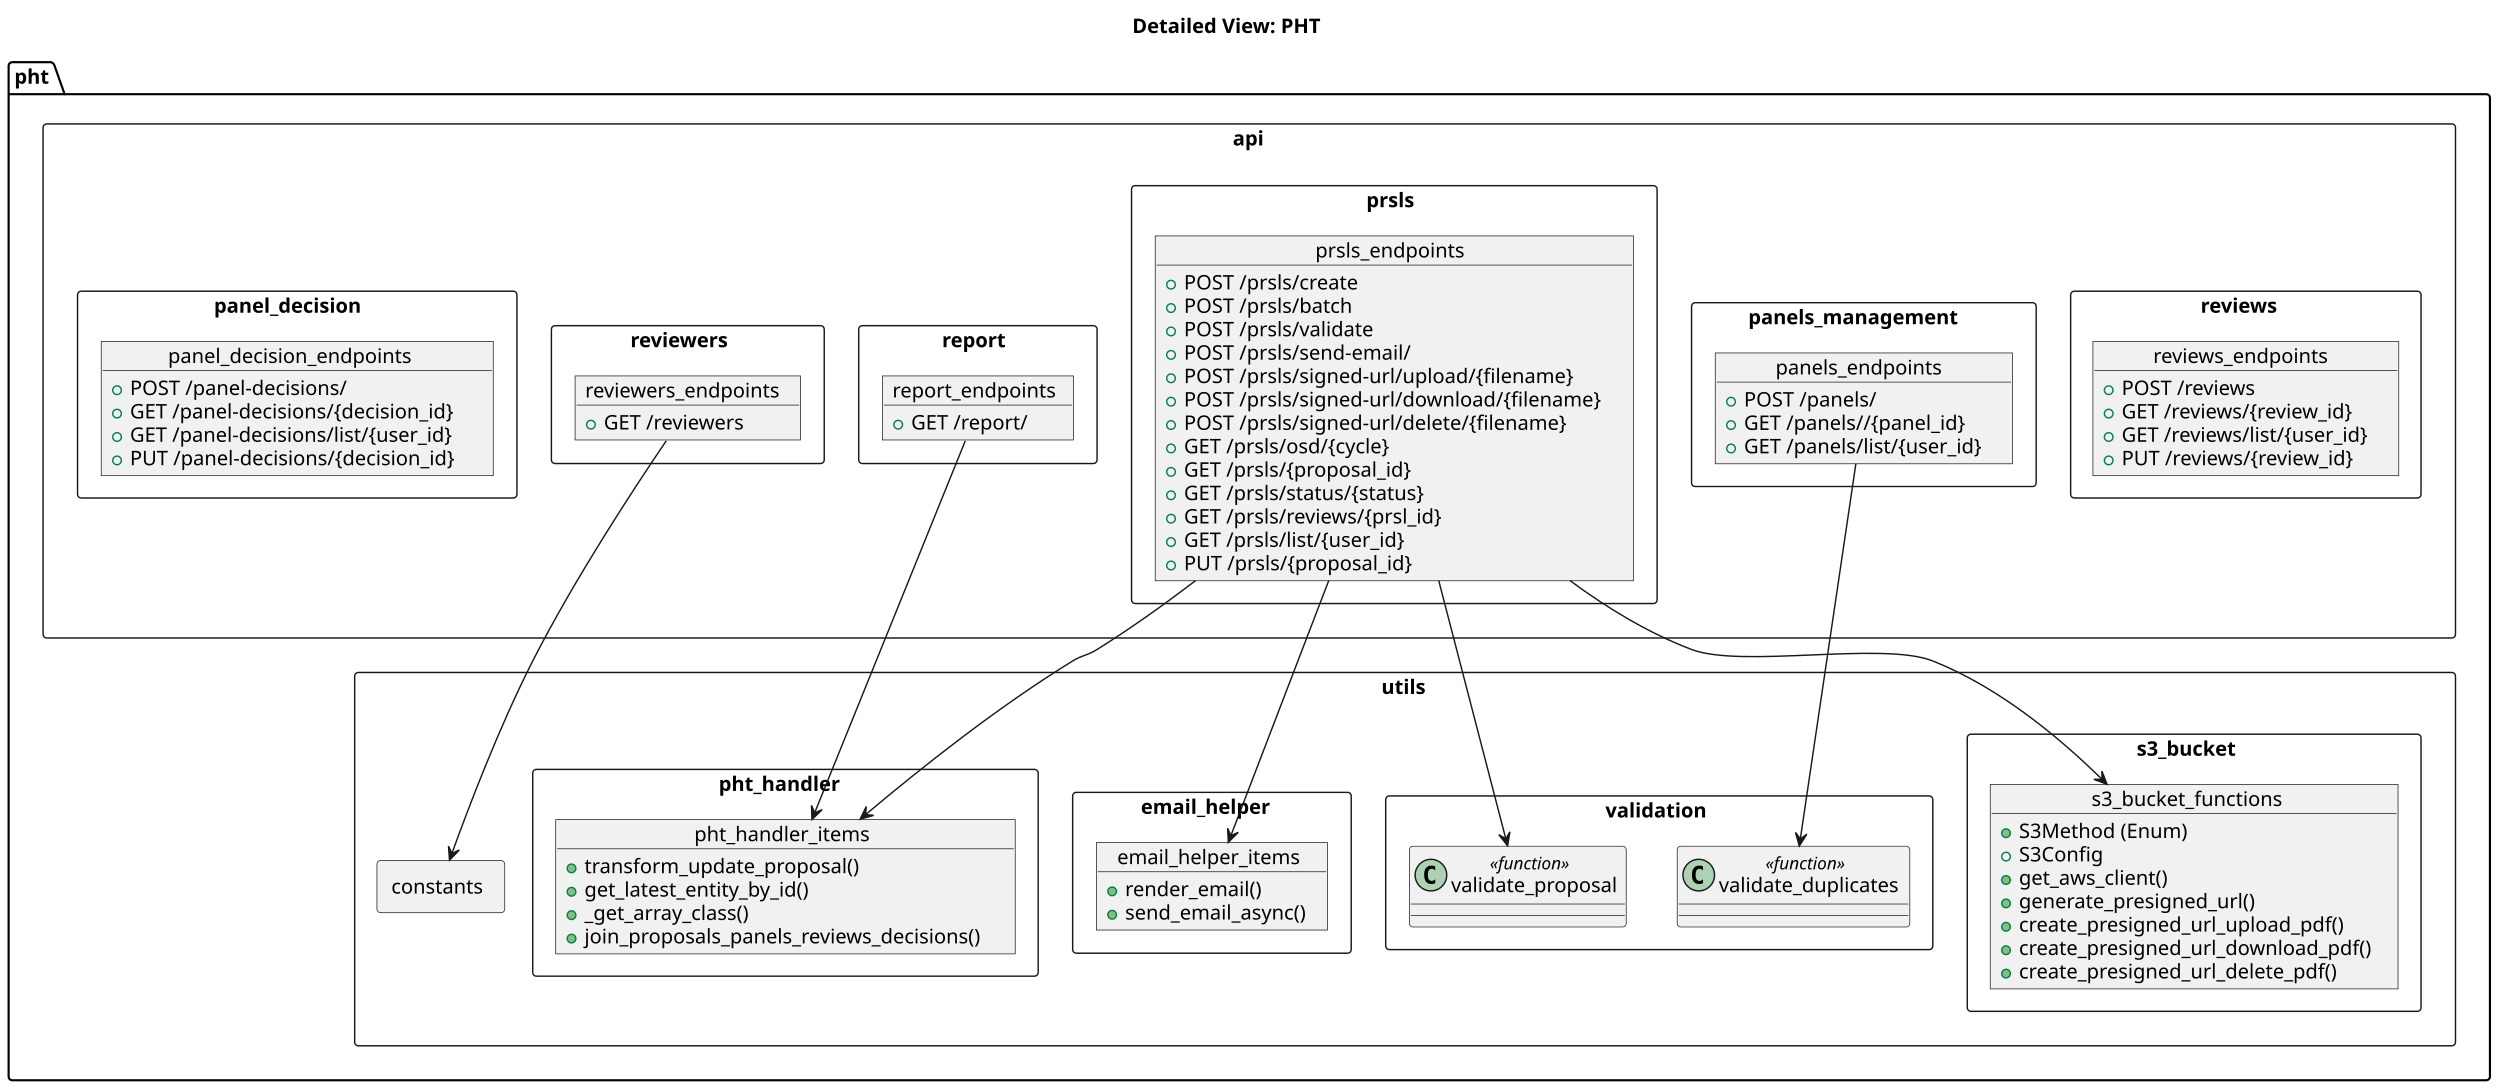
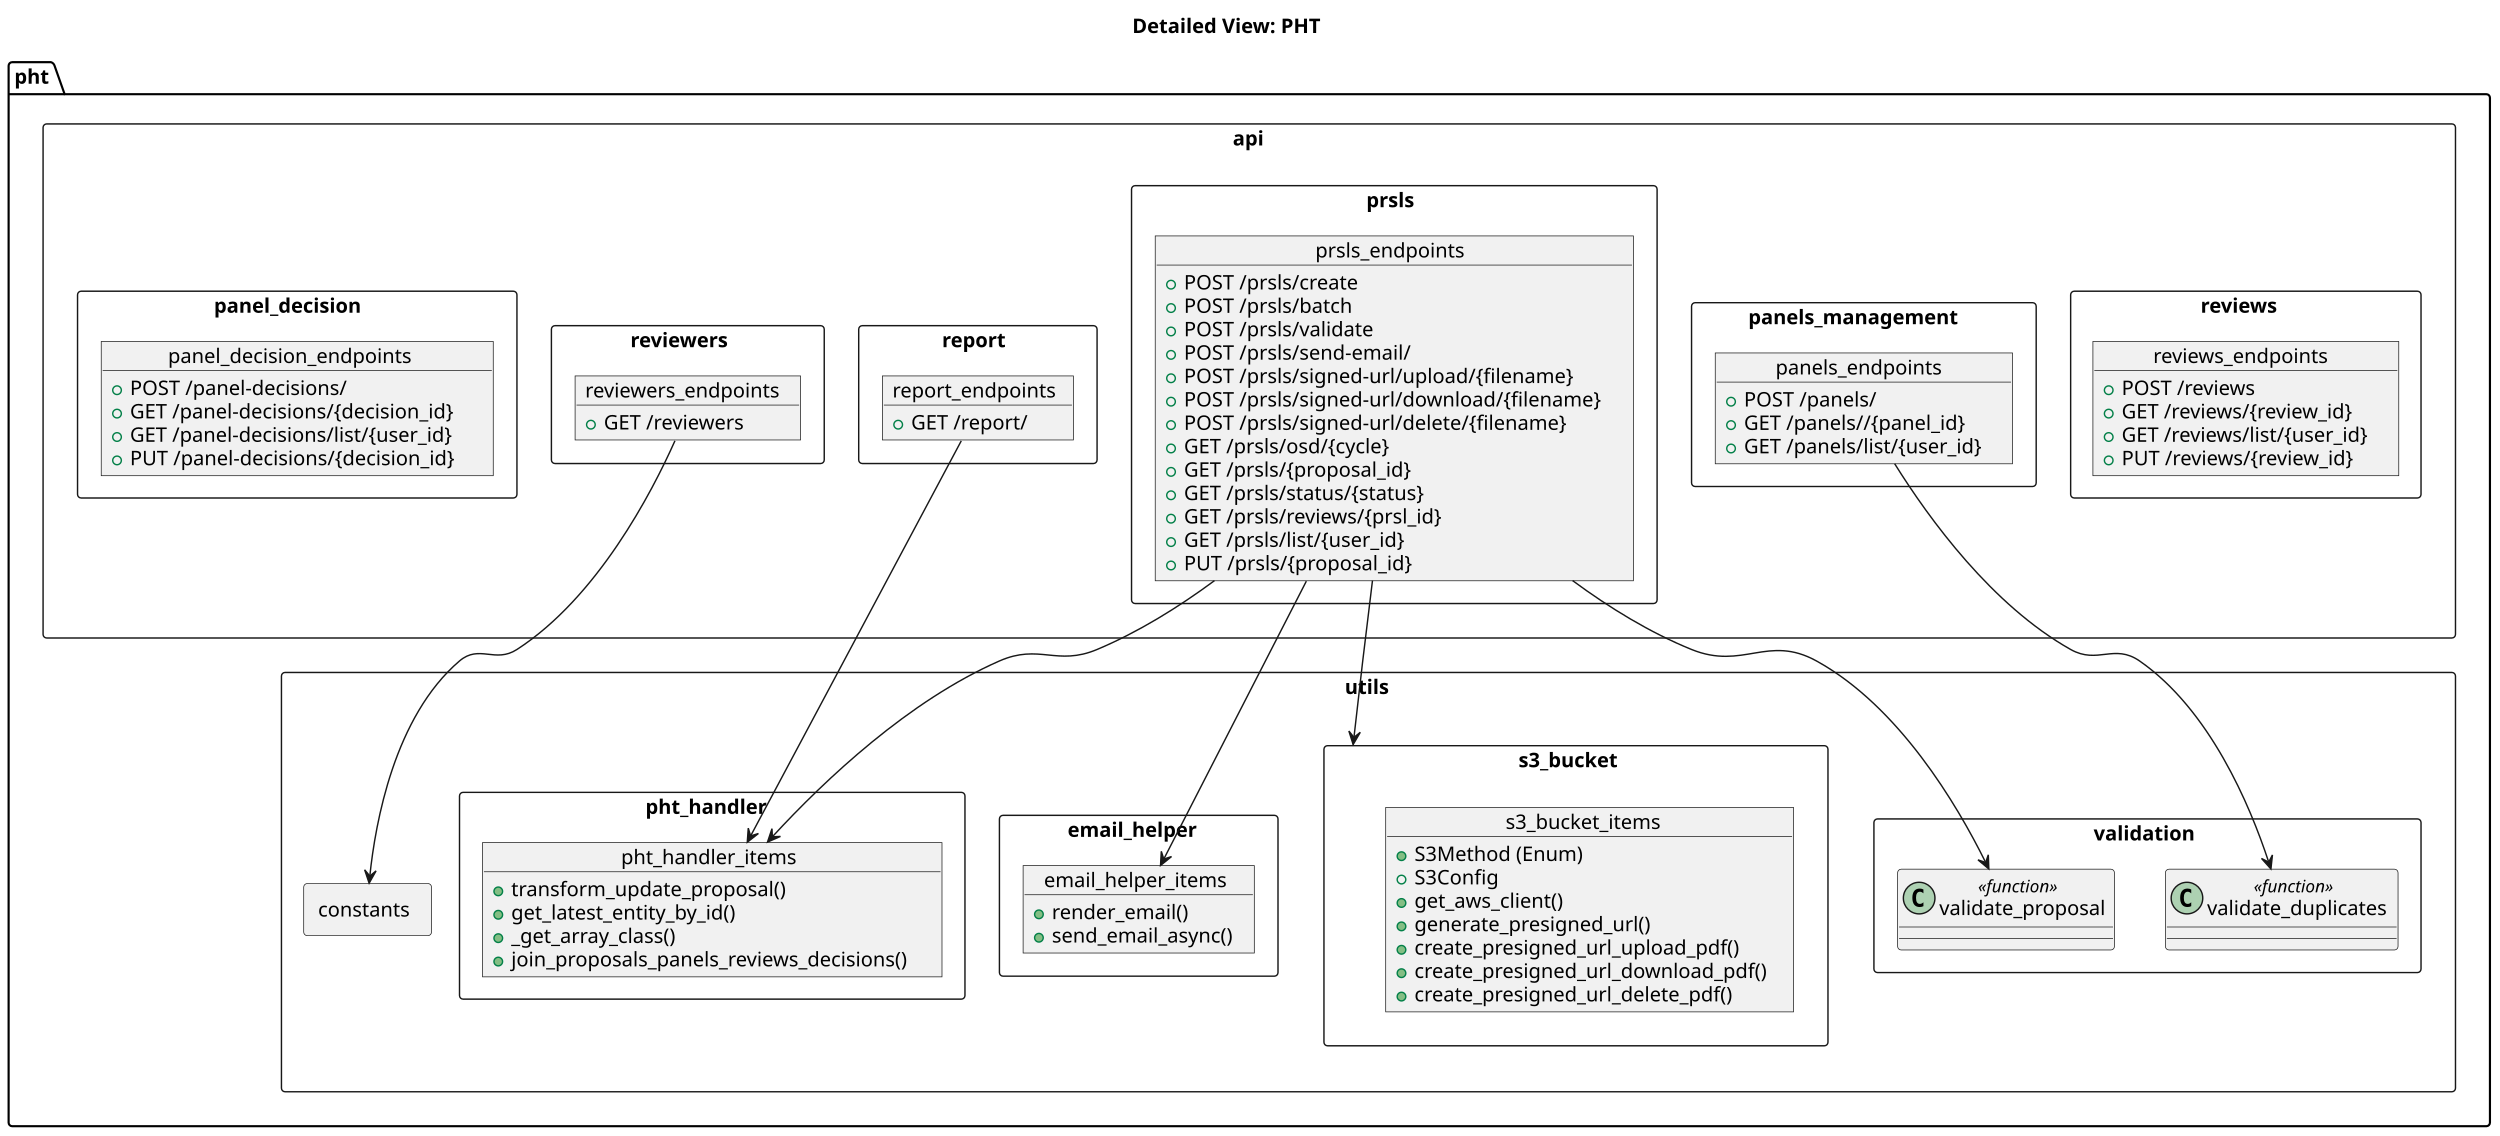
- <svg xmlns="http://www.w3.org/2000/svg" contentStyleType="text/css" height="759px" preserveAspectRatio="none" style="width:1741px;height:759px;background:#FFFFFF;" version="1.1" viewBox="0 0 1741 759" width="1741px" zoomAndPan="magnify">
+ <svg xmlns="http://www.w3.org/2000/svg" contentStyleType="text/css" height="791px" preserveAspectRatio="none" style="width:1741px;height:791px;background:#FFFFFF;" version="1.1" viewBox="0 0 1741 791" width="1741px" zoomAndPan="magnify">
  <defs />
  <g>
    <text fill="#000000" font-family="sans-serif" font-size="14" font-weight="bold" lengthAdjust="spacing" textLength="150" x="788.5" y="22.995">Detailed View: PHT</text>
    <g id="cluster_pht_pkg">
-       <path d="M8.5,43.297 L35.5,43.297 A3.75,3.75 0 0 1 38,45.797 L45,65.594 L1731.5,65.594 A2.5,2.5 0 0 1 1734,68.094 L1734,749.797 A2.5,2.5 0 0 1 1731.5,752.297 L8.5,752.297 A2.5,2.5 0 0 1 6,749.797 L6,45.797 A2.5,2.5 0 0 1 8.5,43.297 " fill="none" style="stroke:#000000;stroke-width:1.5;" />
+       <path d="M8.5,43.297 L35.5,43.297 A3.75,3.75 0 0 1 38,45.797 L45,65.594 L1731.5,65.594 A2.5,2.5 0 0 1 1734,68.094 L1734,781.797 A2.5,2.5 0 0 1 1731.5,784.297 L8.5,784.297 A2.5,2.5 0 0 1 6,781.797 L6,45.797 A2.5,2.5 0 0 1 8.5,43.297 " fill="none" style="stroke:#000000;stroke-width:1.5;" />
      <line style="stroke:#000000;stroke-width:1.5;" x1="6" x2="45" y1="65.594" y2="65.594" />
      <text fill="#000000" font-family="sans-serif" font-size="14" font-weight="bold" lengthAdjust="spacing" textLength="26" x="10" y="58.292">pht</text>
    </g>
    <g id="cluster_api">
      <rect fill="none" height="358" rx="2.5" ry="2.5" style="stroke:#181818;stroke-width:1.0;" width="1680" x="30" y="86.297" />
      <text fill="#000000" font-family="sans-serif" font-size="14" font-weight="bold" lengthAdjust="spacing" textLength="23" x="858.5" y="101.292">api</text>
    </g>
    <g id="cluster_panel_decision">
      <rect fill="none" height="144" rx="2.5" ry="2.5" style="stroke:#181818;stroke-width:1.0;" width="306" x="54" y="202.797" />
      <text fill="#000000" font-family="sans-serif" font-size="14" font-weight="bold" lengthAdjust="spacing" textLength="116" x="149" y="217.792">panel_decision</text>
    </g>
    <g id="cluster_panels_management">
      <rect fill="none" height="128" rx="2.5" ry="2.5" style="stroke:#181818;stroke-width:1.0;" width="240" x="1178" y="210.797" />
      <text fill="#000000" font-family="sans-serif" font-size="14" font-weight="bold" lengthAdjust="spacing" textLength="161" x="1217.5" y="225.792">panels_management</text>
    </g>
    <g id="cluster_prsls">
      <rect fill="none" height="291" rx="2.5" ry="2.5" style="stroke:#181818;stroke-width:1.0;" width="366" x="788" y="129.297" />
      <text fill="#000000" font-family="sans-serif" font-size="14" font-weight="bold" lengthAdjust="spacing" textLength="39" x="951.5" y="144.292">prsls</text>
    </g>
    <g id="cluster_report">
      <rect fill="none" height="96" rx="2.5" ry="2.5" style="stroke:#181818;stroke-width:1.0;" width="166" x="598" y="226.797" />
      <text fill="#000000" font-family="sans-serif" font-size="14" font-weight="bold" lengthAdjust="spacing" textLength="50" x="656" y="241.792">report</text>
    </g>
    <g id="cluster_reviewers">
      <rect fill="none" height="96" rx="2.5" ry="2.5" style="stroke:#181818;stroke-width:1.0;" width="190" x="384" y="226.797" />
      <text fill="#000000" font-family="sans-serif" font-size="14" font-weight="bold" lengthAdjust="spacing" textLength="80" x="439" y="241.792">reviewers</text>
    </g>
    <g id="cluster_reviews">
      <rect fill="none" height="144" rx="2.5" ry="2.5" style="stroke:#181818;stroke-width:1.0;" width="244" x="1442" y="202.797" />
      <text fill="#000000" font-family="sans-serif" font-size="14" font-weight="bold" lengthAdjust="spacing" textLength="63" x="1532.5" y="217.792">reviews</text>
    </g>
    <g id="cluster_utils">
-       <rect fill="none" height="260" rx="2.5" ry="2.5" style="stroke:#181818;stroke-width:1.0;" width="1463" x="247" y="468.297" />
-       <text fill="#000000" font-family="sans-serif" font-size="14" font-weight="bold" lengthAdjust="spacing" textLength="33" x="962" y="483.292">utils</text>
+       <rect fill="none" height="292" rx="2.5" ry="2.5" style="stroke:#181818;stroke-width:1.0;" width="1514" x="196" y="468.297" />
+       <text fill="#000000" font-family="sans-serif" font-size="14" font-weight="bold" lengthAdjust="spacing" textLength="33" x="936.5" y="483.292">utils</text>
    </g>
    <g id="cluster_email_helper">
-       <rect fill="none" height="112" rx="2.5" ry="2.5" style="stroke:#181818;stroke-width:1.0;" width="194" x="747" y="551.797" />
-       <text fill="#000000" font-family="sans-serif" font-size="14" font-weight="bold" lengthAdjust="spacing" textLength="99" x="794.5" y="566.792">email_helper</text>
+       <rect fill="none" height="112" rx="2.5" ry="2.5" style="stroke:#181818;stroke-width:1.0;" width="194" x="696" y="567.797" />
+       <text fill="#000000" font-family="sans-serif" font-size="14" font-weight="bold" lengthAdjust="spacing" textLength="99" x="743.5" y="582.792">email_helper</text>
    </g>
    <g id="cluster_pht_handler">
-       <rect fill="none" height="144" rx="2.5" ry="2.5" style="stroke:#181818;stroke-width:1.0;" width="352" x="371" y="535.797" />
-       <text fill="#000000" font-family="sans-serif" font-size="14" font-weight="bold" lengthAdjust="spacing" textLength="93" x="500.5" y="550.792">pht_handler</text>
+       <rect fill="none" height="144" rx="2.5" ry="2.5" style="stroke:#181818;stroke-width:1.0;" width="352" x="320" y="551.797" />
+       <text fill="#000000" font-family="sans-serif" font-size="14" font-weight="bold" lengthAdjust="spacing" textLength="93" x="449.5" y="566.792">pht_handler</text>
    </g>
    <g id="cluster_s3_bucket">
-       <rect fill="none" height="193" rx="2.5" ry="2.5" style="stroke:#181818;stroke-width:1.0;" width="316" x="1370" y="511.297" />
-       <text fill="#000000" font-family="sans-serif" font-size="14" font-weight="bold" lengthAdjust="spacing" textLength="80" x="1488" y="526.292">s3_bucket</text>
+       <rect fill="none" height="209" rx="2.5" ry="2.5" style="stroke:#181818;stroke-width:1.0;" width="351" x="922" y="519.297" />
+       <text fill="#000000" font-family="sans-serif" font-size="14" font-weight="bold" lengthAdjust="spacing" textLength="80" x="1057.5" y="534.292">s3_bucket</text>
    </g>
    <g id="cluster_validation">
-       <rect fill="none" height="107" rx="2.5" ry="2.5" style="stroke:#181818;stroke-width:1.0;" width="381" x="965" y="554.297" />
-       <text fill="#000000" font-family="sans-serif" font-size="14" font-weight="bold" lengthAdjust="spacing" textLength="75" x="1118" y="569.292">validation</text>
+       <rect fill="none" height="107" rx="2.5" ry="2.5" style="stroke:#181818;stroke-width:1.0;" width="381" x="1305" y="570.297" />
+       <text fill="#000000" font-family="sans-serif" font-size="14" font-weight="bold" lengthAdjust="spacing" textLength="75" x="1458" y="585.292">validation</text>
    </g>
    <g id="elem_panel_decision_endpoints">
      <rect fill="#F1F1F1" height="93.484" style="stroke:#181818;stroke-width:0.5;" width="273" x="70.5" y="237.797" />
      <text fill="#000000" font-family="sans-serif" font-size="14" lengthAdjust="spacing" textLength="180" x="117" y="252.792">panel_decision_endpoints</text>
      <line style="stroke:#181818;stroke-width:0.5;" x1="71.5" x2="342.5" y1="258.094" y2="258.094" />
      <ellipse cx="81.5" cy="271.742" fill="none" rx="3" ry="3" style="stroke:#038048;stroke-width:1.0;" />
      <text fill="#000000" font-family="sans-serif" font-size="14" lengthAdjust="spacing" textLength="161" x="90.5" y="275.089">POST /panel-decisions/</text>
      <ellipse cx="81.5" cy="288.039" fill="none" rx="3" ry="3" style="stroke:#038048;stroke-width:1.0;" />
      <text fill="#000000" font-family="sans-serif" font-size="14" lengthAdjust="spacing" textLength="247" x="90.5" y="291.386">GET /panel-decisions/{decision_id}</text>
      <ellipse cx="81.5" cy="304.336" fill="none" rx="3" ry="3" style="stroke:#038048;stroke-width:1.0;" />
      <text fill="#000000" font-family="sans-serif" font-size="14" lengthAdjust="spacing" textLength="244" x="90.5" y="307.683">GET /panel-decisions/list/{user_id}</text>
      <ellipse cx="81.5" cy="320.633" fill="none" rx="3" ry="3" style="stroke:#038048;stroke-width:1.0;" />
      <text fill="#000000" font-family="sans-serif" font-size="14" lengthAdjust="spacing" textLength="246" x="90.5" y="323.979">PUT /panel-decisions/{decision_id}</text>
    </g>
    <g id="elem_panels_endpoints">
      <rect fill="#F1F1F1" height="77.188" style="stroke:#181818;stroke-width:0.5;" width="207" x="1194.5" y="245.797" />
      <text fill="#000000" font-family="sans-serif" font-size="14" lengthAdjust="spacing" textLength="123" x="1236.5" y="260.792">panels_endpoints</text>
      <line style="stroke:#181818;stroke-width:0.5;" x1="1195.5" x2="1400.5" y1="266.094" y2="266.094" />
      <ellipse cx="1205.5" cy="279.742" fill="none" rx="3" ry="3" style="stroke:#038048;stroke-width:1.0;" />
      <text fill="#000000" font-family="sans-serif" font-size="14" lengthAdjust="spacing" textLength="98" x="1214.5" y="283.089">POST /panels/</text>
      <ellipse cx="1205.5" cy="296.039" fill="none" rx="3" ry="3" style="stroke:#038048;stroke-width:1.0;" />
      <text fill="#000000" font-family="sans-serif" font-size="14" lengthAdjust="spacing" textLength="169" x="1214.5" y="299.386">GET /panels//{panel_id}</text>
      <ellipse cx="1205.5" cy="312.336" fill="none" rx="3" ry="3" style="stroke:#038048;stroke-width:1.0;" />
      <text fill="#000000" font-family="sans-serif" font-size="14" lengthAdjust="spacing" textLength="181" x="1214.5" y="315.683">GET /panels/list/{user_id}</text>
    </g>
    <g id="elem_prsls_endpoints">
      <rect fill="#F1F1F1" height="240.156" style="stroke:#181818;stroke-width:0.5;" width="333" x="804.5" y="164.297" />
      <text fill="#000000" font-family="sans-serif" font-size="14" lengthAdjust="spacing" textLength="110" x="916" y="179.292">prsls_endpoints</text>
      <line style="stroke:#181818;stroke-width:0.5;" x1="805.5" x2="1136.5" y1="184.594" y2="184.594" />
      <ellipse cx="815.5" cy="198.242" fill="none" rx="3" ry="3" style="stroke:#038048;stroke-width:1.0;" />
      <text fill="#000000" font-family="sans-serif" font-size="14" lengthAdjust="spacing" textLength="129" x="824.5" y="201.589">POST /prsls/create</text>
      <ellipse cx="815.5" cy="214.539" fill="none" rx="3" ry="3" style="stroke:#038048;stroke-width:1.0;" />
      <text fill="#000000" font-family="sans-serif" font-size="14" lengthAdjust="spacing" textLength="124" x="824.5" y="217.886">POST /prsls/batch</text>
      <ellipse cx="815.5" cy="230.836" fill="none" rx="3" ry="3" style="stroke:#038048;stroke-width:1.0;" />
      <text fill="#000000" font-family="sans-serif" font-size="14" lengthAdjust="spacing" textLength="137" x="824.5" y="234.183">POST /prsls/validate</text>
      <ellipse cx="815.5" cy="247.133" fill="none" rx="3" ry="3" style="stroke:#038048;stroke-width:1.0;" />
      <text fill="#000000" font-family="sans-serif" font-size="14" lengthAdjust="spacing" textLength="166" x="824.5" y="250.48">POST /prsls/send-email/</text>
      <ellipse cx="815.5" cy="263.43" fill="none" rx="3" ry="3" style="stroke:#038048;stroke-width:1.0;" />
      <text fill="#000000" font-family="sans-serif" font-size="14" lengthAdjust="spacing" textLength="287" x="824.5" y="266.776">POST /prsls/signed-url/upload/{filename}</text>
      <ellipse cx="815.5" cy="279.727" fill="none" rx="3" ry="3" style="stroke:#038048;stroke-width:1.0;" />
      <text fill="#000000" font-family="sans-serif" font-size="14" lengthAdjust="spacing" textLength="307" x="824.5" y="283.073">POST /prsls/signed-url/download/{filename}</text>
      <ellipse cx="815.5" cy="296.023" fill="none" rx="3" ry="3" style="stroke:#038048;stroke-width:1.0;" />
      <text fill="#000000" font-family="sans-serif" font-size="14" lengthAdjust="spacing" textLength="284" x="824.5" y="299.37">POST /prsls/signed-url/delete/{filename}</text>
      <ellipse cx="815.5" cy="312.32" fill="none" rx="3" ry="3" style="stroke:#038048;stroke-width:1.0;" />
      <text fill="#000000" font-family="sans-serif" font-size="14" lengthAdjust="spacing" textLength="160" x="824.5" y="315.667">GET /prsls/osd/{cycle}</text>
      <ellipse cx="815.5" cy="328.617" fill="none" rx="3" ry="3" style="stroke:#038048;stroke-width:1.0;" />
      <text fill="#000000" font-family="sans-serif" font-size="14" lengthAdjust="spacing" textLength="173" x="824.5" y="331.964">GET /prsls/{proposal_id}</text>
      <ellipse cx="815.5" cy="344.914" fill="none" rx="3" ry="3" style="stroke:#038048;stroke-width:1.0;" />
      <text fill="#000000" font-family="sans-serif" font-size="14" lengthAdjust="spacing" textLength="185" x="824.5" y="348.261">GET /prsls/status/{status}</text>
      <ellipse cx="815.5" cy="361.211" fill="none" rx="3" ry="3" style="stroke:#038048;stroke-width:1.0;" />
      <text fill="#000000" font-family="sans-serif" font-size="14" lengthAdjust="spacing" textLength="195" x="824.5" y="364.558">GET /prsls/reviews/{prsl_id}</text>
      <ellipse cx="815.5" cy="377.508" fill="none" rx="3" ry="3" style="stroke:#038048;stroke-width:1.0;" />
      <text fill="#000000" font-family="sans-serif" font-size="14" lengthAdjust="spacing" textLength="168" x="824.5" y="380.854">GET /prsls/list/{user_id}</text>
      <ellipse cx="815.5" cy="393.805" fill="none" rx="3" ry="3" style="stroke:#038048;stroke-width:1.0;" />
      <text fill="#000000" font-family="sans-serif" font-size="14" lengthAdjust="spacing" textLength="172" x="824.5" y="397.151">PUT /prsls/{proposal_id}</text>
    </g>
    <g id="elem_report_endpoints">
      <rect fill="#F1F1F1" height="44.594" style="stroke:#181818;stroke-width:0.5;" width="133" x="614.5" y="261.797" />
      <text fill="#000000" font-family="sans-serif" font-size="14" lengthAdjust="spacing" textLength="119" x="621.5" y="276.792">report_endpoints</text>
      <line style="stroke:#181818;stroke-width:0.5;" x1="615.5" x2="746.5" y1="282.094" y2="282.094" />
      <ellipse cx="625.5" cy="295.742" fill="none" rx="3" ry="3" style="stroke:#038048;stroke-width:1.0;" />
      <text fill="#000000" font-family="sans-serif" font-size="14" lengthAdjust="spacing" textLength="85" x="634.5" y="299.089">GET /report/</text>
    </g>
    <g id="elem_reviewers_endpoints">
      <rect fill="#F1F1F1" height="44.594" style="stroke:#181818;stroke-width:0.5;" width="157" x="400.5" y="261.797" />
      <text fill="#000000" font-family="sans-serif" font-size="14" lengthAdjust="spacing" textLength="143" x="407.5" y="276.792">reviewers_endpoints</text>
      <line style="stroke:#181818;stroke-width:0.5;" x1="401.5" x2="556.5" y1="282.094" y2="282.094" />
      <ellipse cx="411.5" cy="295.742" fill="none" rx="3" ry="3" style="stroke:#038048;stroke-width:1.0;" />
      <text fill="#000000" font-family="sans-serif" font-size="14" lengthAdjust="spacing" textLength="104" x="420.5" y="299.089">GET /reviewers</text>
    </g>
    <g id="elem_reviews_endpoints">
      <rect fill="#F1F1F1" height="93.484" style="stroke:#181818;stroke-width:0.5;" width="213" x="1457.5" y="237.797" />
      <text fill="#000000" font-family="sans-serif" font-size="14" lengthAdjust="spacing" textLength="129" x="1499.5" y="252.792">reviews_endpoints</text>
      <line style="stroke:#181818;stroke-width:0.5;" x1="1458.5" x2="1669.5" y1="258.094" y2="258.094" />
      <ellipse cx="1468.5" cy="271.742" fill="none" rx="3" ry="3" style="stroke:#038048;stroke-width:1.0;" />
      <text fill="#000000" font-family="sans-serif" font-size="14" lengthAdjust="spacing" textLength="99" x="1477.5" y="275.089">POST /reviews</text>
      <ellipse cx="1468.5" cy="288.039" fill="none" rx="3" ry="3" style="stroke:#038048;stroke-width:1.0;" />
      <text fill="#000000" font-family="sans-serif" font-size="14" lengthAdjust="spacing" textLength="176" x="1477.5" y="291.386">GET /reviews/{review_id}</text>
      <ellipse cx="1468.5" cy="304.336" fill="none" rx="3" ry="3" style="stroke:#038048;stroke-width:1.0;" />
      <text fill="#000000" font-family="sans-serif" font-size="14" lengthAdjust="spacing" textLength="187" x="1477.5" y="307.683">GET /reviews/list/{user_id}</text>
      <ellipse cx="1468.5" cy="320.633" fill="none" rx="3" ry="3" style="stroke:#038048;stroke-width:1.0;" />
      <text fill="#000000" font-family="sans-serif" font-size="14" lengthAdjust="spacing" textLength="175" x="1477.5" y="323.979">PUT /reviews/{review_id}</text>
    </g>
    <g id="elem_email_helper_items">
-       <rect fill="#F1F1F1" height="60.891" style="stroke:#181818;stroke-width:0.5;" width="161" x="763.5" y="586.797" />
-       <text fill="#000000" font-family="sans-serif" font-size="14" lengthAdjust="spacing" textLength="132" x="778" y="601.792">email_helper_items</text>
-       <line style="stroke:#181818;stroke-width:0.5;" x1="764.5" x2="923.5" y1="607.094" y2="607.094" />
-       <ellipse cx="774.5" cy="620.742" fill="#84BE84" rx="3" ry="3" style="stroke:#038048;stroke-width:1.0;" />
-       <text fill="#000000" font-family="sans-serif" font-size="14" lengthAdjust="spacing" textLength="99" x="783.5" y="624.089">render_email()</text>
-       <ellipse cx="774.5" cy="637.039" fill="#84BE84" rx="3" ry="3" style="stroke:#038048;stroke-width:1.0;" />
-       <text fill="#000000" font-family="sans-serif" font-size="14" lengthAdjust="spacing" textLength="135" x="783.5" y="640.386">send_email_async()</text>
+       <rect fill="#F1F1F1" height="60.891" style="stroke:#181818;stroke-width:0.5;" width="161" x="712.5" y="602.797" />
+       <text fill="#000000" font-family="sans-serif" font-size="14" lengthAdjust="spacing" textLength="132" x="727" y="617.792">email_helper_items</text>
+       <line style="stroke:#181818;stroke-width:0.5;" x1="713.5" x2="872.5" y1="623.094" y2="623.094" />
+       <ellipse cx="723.5" cy="636.742" fill="#84BE84" rx="3" ry="3" style="stroke:#038048;stroke-width:1.0;" />
+       <text fill="#000000" font-family="sans-serif" font-size="14" lengthAdjust="spacing" textLength="99" x="732.5" y="640.089">render_email()</text>
+       <ellipse cx="723.5" cy="653.039" fill="#84BE84" rx="3" ry="3" style="stroke:#038048;stroke-width:1.0;" />
+       <text fill="#000000" font-family="sans-serif" font-size="14" lengthAdjust="spacing" textLength="135" x="732.5" y="656.386">send_email_async()</text>
    </g>
    <g id="elem_pht_handler_items">
-       <rect fill="#F1F1F1" height="93.484" style="stroke:#181818;stroke-width:0.5;" width="320" x="387" y="570.797" />
-       <text fill="#000000" font-family="sans-serif" font-size="14" lengthAdjust="spacing" textLength="127" x="483.5" y="585.792">pht_handler_items</text>
-       <line style="stroke:#181818;stroke-width:0.5;" x1="388" x2="706" y1="591.094" y2="591.094" />
-       <ellipse cx="398" cy="604.742" fill="#84BE84" rx="3" ry="3" style="stroke:#038048;stroke-width:1.0;" />
-       <text fill="#000000" font-family="sans-serif" font-size="14" lengthAdjust="spacing" textLength="199" x="407" y="608.089">transform_update_proposal()</text>
-       <ellipse cx="398" cy="621.039" fill="#84BE84" rx="3" ry="3" style="stroke:#038048;stroke-width:1.0;" />
-       <text fill="#000000" font-family="sans-serif" font-size="14" lengthAdjust="spacing" textLength="165" x="407" y="624.386">get_latest_entity_by_id()</text>
-       <ellipse cx="398" cy="637.336" fill="#84BE84" rx="3" ry="3" style="stroke:#038048;stroke-width:1.0;" />
-       <text fill="#000000" font-family="sans-serif" font-size="14" lengthAdjust="spacing" textLength="122" x="407" y="640.683">_get_array_class()</text>
-       <ellipse cx="398" cy="653.633" fill="#84BE84" rx="3" ry="3" style="stroke:#038048;stroke-width:1.0;" />
-       <text fill="#000000" font-family="sans-serif" font-size="14" lengthAdjust="spacing" textLength="294" x="407" y="656.98">join_proposals_panels_reviews_decisions()</text>
-     </g>
-     <g id="elem_s3_bucket_functions">
-       <rect fill="#F1F1F1" height="142.375" style="stroke:#181818;stroke-width:0.5;" width="284" x="1386" y="546.297" />
-       <text fill="#000000" font-family="sans-serif" font-size="14" lengthAdjust="spacing" textLength="143" x="1456.5" y="561.292">s3_bucket_functions</text>
-       <line style="stroke:#181818;stroke-width:0.5;" x1="1387" x2="1669" y1="566.594" y2="566.594" />
-       <ellipse cx="1397" cy="580.242" fill="#84BE84" rx="3" ry="3" style="stroke:#038048;stroke-width:1.0;" />
-       <text fill="#000000" font-family="sans-serif" font-size="14" lengthAdjust="spacing" textLength="125" x="1406" y="583.589">S3Method (Enum)</text>
-       <ellipse cx="1397" cy="596.539" fill="none" rx="3" ry="3" style="stroke:#038048;stroke-width:1.0;" />
-       <text fill="#000000" font-family="sans-serif" font-size="14" lengthAdjust="spacing" textLength="62" x="1406" y="599.886">S3Config</text>
-       <ellipse cx="1397" cy="612.836" fill="#84BE84" rx="3" ry="3" style="stroke:#038048;stroke-width:1.0;" />
-       <text fill="#000000" font-family="sans-serif" font-size="14" lengthAdjust="spacing" textLength="111" x="1406" y="616.183">get_aws_client()</text>
-       <ellipse cx="1397" cy="629.133" fill="#84BE84" rx="3" ry="3" style="stroke:#038048;stroke-width:1.0;" />
-       <text fill="#000000" font-family="sans-serif" font-size="14" lengthAdjust="spacing" textLength="174" x="1406" y="632.48">generate_presigned_url()</text>
-       <ellipse cx="1397" cy="645.43" fill="#84BE84" rx="3" ry="3" style="stroke:#038048;stroke-width:1.0;" />
-       <text fill="#000000" font-family="sans-serif" font-size="14" lengthAdjust="spacing" textLength="238" x="1406" y="648.776">create_presigned_url_upload_pdf()</text>
-       <ellipse cx="1397" cy="661.727" fill="#84BE84" rx="3" ry="3" style="stroke:#038048;stroke-width:1.0;" />
-       <text fill="#000000" font-family="sans-serif" font-size="14" lengthAdjust="spacing" textLength="258" x="1406" y="665.073">create_presigned_url_download_pdf()</text>
-       <ellipse cx="1397" cy="678.023" fill="#84BE84" rx="3" ry="3" style="stroke:#038048;stroke-width:1.0;" />
-       <text fill="#000000" font-family="sans-serif" font-size="14" lengthAdjust="spacing" textLength="235" x="1406" y="681.37">create_presigned_url_delete_pdf()</text>
+       <rect fill="#F1F1F1" height="93.484" style="stroke:#181818;stroke-width:0.5;" width="320" x="336" y="586.797" />
+       <text fill="#000000" font-family="sans-serif" font-size="14" lengthAdjust="spacing" textLength="127" x="432.5" y="601.792">pht_handler_items</text>
+       <line style="stroke:#181818;stroke-width:0.5;" x1="337" x2="655" y1="607.094" y2="607.094" />
+       <ellipse cx="347" cy="620.742" fill="#84BE84" rx="3" ry="3" style="stroke:#038048;stroke-width:1.0;" />
+       <text fill="#000000" font-family="sans-serif" font-size="14" lengthAdjust="spacing" textLength="199" x="356" y="624.089">transform_update_proposal()</text>
+       <ellipse cx="347" cy="637.039" fill="#84BE84" rx="3" ry="3" style="stroke:#038048;stroke-width:1.0;" />
+       <text fill="#000000" font-family="sans-serif" font-size="14" lengthAdjust="spacing" textLength="165" x="356" y="640.386">get_latest_entity_by_id()</text>
+       <ellipse cx="347" cy="653.336" fill="#84BE84" rx="3" ry="3" style="stroke:#038048;stroke-width:1.0;" />
+       <text fill="#000000" font-family="sans-serif" font-size="14" lengthAdjust="spacing" textLength="122" x="356" y="656.683">_get_array_class()</text>
+       <ellipse cx="347" cy="669.633" fill="#84BE84" rx="3" ry="3" style="stroke:#038048;stroke-width:1.0;" />
+       <text fill="#000000" font-family="sans-serif" font-size="14" lengthAdjust="spacing" textLength="294" x="356" y="672.98">join_proposals_panels_reviews_decisions()</text>
+     </g>
+     <g id="elem_s3_bucket_items">
+       <rect fill="#F1F1F1" height="142.375" style="stroke:#181818;stroke-width:0.5;" width="284" x="965" y="562.297" />
+       <text fill="#000000" font-family="sans-serif" font-size="14" lengthAdjust="spacing" textLength="117" x="1048.5" y="577.292">s3_bucket_items</text>
+       <line style="stroke:#181818;stroke-width:0.5;" x1="966" x2="1248" y1="582.594" y2="582.594" />
+       <ellipse cx="976" cy="596.242" fill="#84BE84" rx="3" ry="3" style="stroke:#038048;stroke-width:1.0;" />
+       <text fill="#000000" font-family="sans-serif" font-size="14" lengthAdjust="spacing" textLength="125" x="985" y="599.589">S3Method (Enum)</text>
+       <ellipse cx="976" cy="612.539" fill="none" rx="3" ry="3" style="stroke:#038048;stroke-width:1.0;" />
+       <text fill="#000000" font-family="sans-serif" font-size="14" lengthAdjust="spacing" textLength="62" x="985" y="615.886">S3Config</text>
+       <ellipse cx="976" cy="628.836" fill="#84BE84" rx="3" ry="3" style="stroke:#038048;stroke-width:1.0;" />
+       <text fill="#000000" font-family="sans-serif" font-size="14" lengthAdjust="spacing" textLength="111" x="985" y="632.183">get_aws_client()</text>
+       <ellipse cx="976" cy="645.133" fill="#84BE84" rx="3" ry="3" style="stroke:#038048;stroke-width:1.0;" />
+       <text fill="#000000" font-family="sans-serif" font-size="14" lengthAdjust="spacing" textLength="174" x="985" y="648.48">generate_presigned_url()</text>
+       <ellipse cx="976" cy="661.43" fill="#84BE84" rx="3" ry="3" style="stroke:#038048;stroke-width:1.0;" />
+       <text fill="#000000" font-family="sans-serif" font-size="14" lengthAdjust="spacing" textLength="238" x="985" y="664.776">create_presigned_url_upload_pdf()</text>
+       <ellipse cx="976" cy="677.727" fill="#84BE84" rx="3" ry="3" style="stroke:#038048;stroke-width:1.0;" />
+       <text fill="#000000" font-family="sans-serif" font-size="14" lengthAdjust="spacing" textLength="258" x="985" y="681.073">create_presigned_url_download_pdf()</text>
+       <ellipse cx="976" cy="694.023" fill="#84BE84" rx="3" ry="3" style="stroke:#038048;stroke-width:1.0;" />
+       <text fill="#000000" font-family="sans-serif" font-size="14" lengthAdjust="spacing" textLength="235" x="985" y="697.37">create_presigned_url_delete_pdf()</text>
    </g>
    <g id="elem_validate_duplicates">
-       <rect codeLine="93" fill="#F1F1F1" height="56.266" id="validate_duplicates" rx="2.5" ry="2.5" style="stroke:#181818;stroke-width:0.5;" width="162" x="1168" y="589.297" />
-       <ellipse cx="1183" cy="609.43" fill="#ADD1B2" rx="11" ry="11" style="stroke:#181818;stroke-width:1.0;" />
-       <path d="M1185.969,615.07 Q1185.391,615.367 1184.75,615.508 Q1184.109,615.664 1183.406,615.664 Q1180.906,615.664 1179.578,614.023 Q1178.266,612.367 1178.266,609.242 Q1178.266,606.117 1179.578,604.461 Q1180.906,602.805 1183.406,602.805 Q1184.109,602.805 1184.75,602.961 Q1185.406,603.117 1185.969,603.414 L1185.969,606.133 Q1185.344,605.555 1184.75,605.289 Q1184.156,605.008 1183.531,605.008 Q1182.188,605.008 1181.5,606.086 Q1180.812,607.148 1180.812,609.242 Q1180.812,611.336 1181.5,612.414 Q1182.188,613.477 1183.531,613.477 Q1184.156,613.477 1184.75,613.211 Q1185.344,612.93 1185.969,612.352 L1185.969,615.07 Z " fill="#000000" />
-       <text fill="#000000" font-family="sans-serif" font-size="12" font-style="italic" lengthAdjust="spacing" textLength="65" x="1229.5" y="605.436">«function»</text>
-       <text fill="#000000" font-family="sans-serif" font-size="14" lengthAdjust="spacing" textLength="130" x="1197" y="621.261">validate_duplicates</text>
-       <line style="stroke:#181818;stroke-width:0.5;" x1="1169" x2="1329" y1="629.562" y2="629.562" />
-       <line style="stroke:#181818;stroke-width:0.5;" x1="1169" x2="1329" y1="637.562" y2="637.562" />
+       <rect codeLine="93" fill="#F1F1F1" height="56.266" id="validate_duplicates" rx="2.5" ry="2.5" style="stroke:#181818;stroke-width:0.5;" width="162" x="1508" y="605.297" />
+       <ellipse cx="1523" cy="625.43" fill="#ADD1B2" rx="11" ry="11" style="stroke:#181818;stroke-width:1.0;" />
+       <path d="M1525.969,631.07 Q1525.391,631.367 1524.75,631.508 Q1524.109,631.664 1523.406,631.664 Q1520.906,631.664 1519.578,630.023 Q1518.266,628.367 1518.266,625.242 Q1518.266,622.117 1519.578,620.461 Q1520.906,618.805 1523.406,618.805 Q1524.109,618.805 1524.75,618.961 Q1525.406,619.117 1525.969,619.414 L1525.969,622.133 Q1525.344,621.555 1524.75,621.289 Q1524.156,621.008 1523.531,621.008 Q1522.188,621.008 1521.5,622.086 Q1520.812,623.148 1520.812,625.242 Q1520.812,627.336 1521.5,628.414 Q1522.188,629.477 1523.531,629.477 Q1524.156,629.477 1524.75,629.211 Q1525.344,628.93 1525.969,628.352 L1525.969,631.07 Z " fill="#000000" />
+       <text fill="#000000" font-family="sans-serif" font-size="12" font-style="italic" lengthAdjust="spacing" textLength="65" x="1569.5" y="621.436">«function»</text>
+       <text fill="#000000" font-family="sans-serif" font-size="14" lengthAdjust="spacing" textLength="130" x="1537" y="637.261">validate_duplicates</text>
+       <line style="stroke:#181818;stroke-width:0.5;" x1="1509" x2="1669" y1="645.562" y2="645.562" />
+       <line style="stroke:#181818;stroke-width:0.5;" x1="1509" x2="1669" y1="653.562" y2="653.562" />
    </g>
    <g id="elem_validate_proposal">
-       <rect codeLine="94" fill="#F1F1F1" height="56.266" id="validate_proposal" rx="2.5" ry="2.5" style="stroke:#181818;stroke-width:0.5;" width="151" x="981.5" y="589.297" />
-       <ellipse cx="996.5" cy="609.43" fill="#ADD1B2" rx="11" ry="11" style="stroke:#181818;stroke-width:1.0;" />
-       <path d="M999.469,615.07 Q998.891,615.367 998.25,615.508 Q997.609,615.664 996.906,615.664 Q994.406,615.664 993.078,614.023 Q991.766,612.367 991.766,609.242 Q991.766,606.117 993.078,604.461 Q994.406,602.805 996.906,602.805 Q997.609,602.805 998.25,602.961 Q998.906,603.117 999.469,603.414 L999.469,606.133 Q998.844,605.555 998.25,605.289 Q997.656,605.008 997.031,605.008 Q995.688,605.008 995,606.086 Q994.312,607.148 994.312,609.242 Q994.312,611.336 995,612.414 Q995.688,613.477 997.031,613.477 Q997.656,613.477 998.25,613.211 Q998.844,612.93 999.469,612.352 L999.469,615.07 Z " fill="#000000" />
-       <text fill="#000000" font-family="sans-serif" font-size="12" font-style="italic" lengthAdjust="spacing" textLength="65" x="1037.5" y="605.436">«function»</text>
-       <text fill="#000000" font-family="sans-serif" font-size="14" lengthAdjust="spacing" textLength="119" x="1010.5" y="621.261">validate_proposal</text>
-       <line style="stroke:#181818;stroke-width:0.5;" x1="982.5" x2="1131.5" y1="629.562" y2="629.562" />
-       <line style="stroke:#181818;stroke-width:0.5;" x1="982.5" x2="1131.5" y1="637.562" y2="637.562" />
+       <rect codeLine="94" fill="#F1F1F1" height="56.266" id="validate_proposal" rx="2.5" ry="2.5" style="stroke:#181818;stroke-width:0.5;" width="151" x="1321.5" y="605.297" />
+       <ellipse cx="1336.5" cy="625.43" fill="#ADD1B2" rx="11" ry="11" style="stroke:#181818;stroke-width:1.0;" />
+       <path d="M1339.469,631.07 Q1338.891,631.367 1338.25,631.508 Q1337.609,631.664 1336.906,631.664 Q1334.406,631.664 1333.078,630.023 Q1331.766,628.367 1331.766,625.242 Q1331.766,622.117 1333.078,620.461 Q1334.406,618.805 1336.906,618.805 Q1337.609,618.805 1338.25,618.961 Q1338.906,619.117 1339.469,619.414 L1339.469,622.133 Q1338.844,621.555 1338.25,621.289 Q1337.656,621.008 1337.031,621.008 Q1335.688,621.008 1335,622.086 Q1334.312,623.148 1334.312,625.242 Q1334.312,627.336 1335,628.414 Q1335.688,629.477 1337.031,629.477 Q1337.656,629.477 1338.25,629.211 Q1338.844,628.93 1339.469,628.352 L1339.469,631.07 Z " fill="#000000" />
+       <text fill="#000000" font-family="sans-serif" font-size="12" font-style="italic" lengthAdjust="spacing" textLength="65" x="1377.5" y="621.436">«function»</text>
+       <text fill="#000000" font-family="sans-serif" font-size="14" lengthAdjust="spacing" textLength="119" x="1350.5" y="637.261">validate_proposal</text>
+       <line style="stroke:#181818;stroke-width:0.5;" x1="1322.5" x2="1471.5" y1="645.562" y2="645.562" />
+       <line style="stroke:#181818;stroke-width:0.5;" x1="1322.5" x2="1471.5" y1="653.562" y2="653.562" />
    </g>
    <g id="elem_constants">
-       <rect fill="#F1F1F1" height="36.297" rx="2.5" ry="2.5" style="stroke:#181818;stroke-width:0.5;" width="89" x="262.5" y="599.297" />
-       <text fill="#000000" font-family="sans-serif" font-size="14" lengthAdjust="spacing" textLength="69" x="272.5" y="622.292">constants</text>
+       <rect fill="#F1F1F1" height="36.297" rx="2.5" ry="2.5" style="stroke:#181818;stroke-width:0.5;" width="89" x="211.5" y="615.297" />
+       <text fill="#000000" font-family="sans-serif" font-size="14" lengthAdjust="spacing" textLength="69" x="221.5" y="638.292">constants</text>
    </g>
    <g id="link_prsls_endpoints_validate_proposal">
-       <path codeLine="102" d="M1001.93,404.327 C1018.59,468.447 1037.87,542.687 1048.63,584.097 " fill="none" id="prsls_endpoints-to-validate_proposal" style="stroke:#181818;stroke-width:1.0;" />
-       <polygon fill="#181818" points="1049.9,588.987,1051.51,579.271,1048.644,584.147,1043.767,581.281,1049.9,588.987" style="stroke:#181818;stroke-width:1.0;" />
+       <path codeLine="102" d="M1095.15,404.327 C1120.87,423.307 1149.01,440.537 1178,452.297 C1213.98,466.887 1231,441.547 1265,460.297 C1322.33,491.907 1362.69,559.967 1382.68,600.347 " fill="none" id="prsls_endpoints-to-validate_proposal" style="stroke:#181818;stroke-width:1.0;" />
+       <polygon fill="#181818" points="1385.01,605.127,1384.651,595.285,1382.814,600.635,1377.464,598.798,1385.01,605.127" style="stroke:#181818;stroke-width:1.0;" />
+     </g>
+     <g id="link_prsls_endpoints_s3_bucket">
+       <path codeLine="103" d="M955.79,404.347 C953.47,423.067 951.14,442.207 949,460.297 C946.78,479.094 944.502,499.057 942.329,518.472 " fill="none" id="prsls_endpoints-to-s3_bucket" style="stroke:#181818;stroke-width:1.0;" />
+       <polygon fill="#181818" points="942.329,518.472,947.305,509.973,942.885,513.504,939.355,509.083,942.329,518.472" style="stroke:#181818;stroke-width:1.0;" />
    </g>
    <g id="link_prsls_endpoints_email_helper_items">
-       <path codeLine="103" d="M925.33,404.327 C901.16,467.327 873.24,540.097 857.2,581.907 " fill="none" id="prsls_endpoints-to-email_helper_items" style="stroke:#181818;stroke-width:1.0;" />
-       <polygon fill="#181818" points="855.4,586.597,862.369,579.637,857.198,581.931,854.904,576.76,855.4,586.597" style="stroke:#181818;stroke-width:1.0;" />
+       <path codeLine="104" d="M909.74,404.717 C874.74,472.947 833.38,553.577 810.48,598.227 " fill="none" id="prsls_endpoints-to-email_helper_items" style="stroke:#181818;stroke-width:1.0;" />
+       <polygon fill="#181818" points="808.19,602.697,815.856,596.514,810.472,598.248,808.738,592.863,808.19,602.697" style="stroke:#181818;stroke-width:1.0;" />
+     </g>
+     <g id="link_panels_endpoints_validate_duplicates">
+       <path codeLine="105" d="M1319.44,322.937 C1343.83,362.007 1387.44,421.617 1442,452.297 C1460.85,462.897 1472.23,447.967 1490,460.297 C1538.76,494.147 1566.72,560.327 1579.8,599.997 " fill="none" id="panels_endpoints-to-validate_duplicates" style="stroke:#181818;stroke-width:1.0;" />
+       <polygon fill="#181818" points="1581.47,605.167,1582.525,595.375,1579.94,600.407,1574.909,597.822,1581.47,605.167" style="stroke:#181818;stroke-width:1.0;" />
    </g>
    <g id="link_prsls_endpoints_pht_handler_items">
-       <path codeLine="104" d="M832.65,404.307 C810.34,421.317 786.99,437.907 764,452.297 C756.92,456.727 754.11,455.927 747,460.297 C695.6,491.887 641.93,534.347 603.15,566.997 " fill="none" id="prsls_endpoints-to-pht_handler_items" style="stroke:#181818;stroke-width:1.0;" />
-       <polygon fill="#181818" points="598.97,570.527,608.429,567.783,602.792,567.304,603.272,561.667,598.97,570.527" style="stroke:#181818;stroke-width:1.0;" />
-     </g>
-     <g id="link_prsls_endpoints_s3_bucket_functions">
-       <path codeLine="105" d="M1093.32,404.317 C1119.45,423.627 1148.22,440.977 1178,452.297 C1212.94,465.577 1311.26,446.497 1346,460.297 C1390.41,477.937 1431.6,511.137 1463.52,542.397 " fill="none" id="prsls_endpoints-to-s3_bucket_functions" style="stroke:#181818;stroke-width:1.0;" />
-       <polygon fill="#181818" points="1467.37,546.197,1463.779,537.026,1463.813,542.683,1458.156,542.717,1467.37,546.197" style="stroke:#181818;stroke-width:1.0;" />
-     </g>
-     <g id="link_panels_endpoints_validate_duplicates">
-       <path codeLine="106" d="M1292.43,322.947 C1282.72,388.537 1262.86,522.647 1253.76,584.157 " fill="none" id="panels_endpoints-to-validate_duplicates" style="stroke:#181818;stroke-width:1.0;" />
-       <polygon fill="#181818" points="1253.02,589.177,1258.313,580.871,1253.763,584.232,1250.402,579.682,1253.02,589.177" style="stroke:#181818;stroke-width:1.0;" />
+       <path codeLine="106" d="M845.75,404.367 C820.29,423.157 792.52,440.307 764,452.297 C735.95,464.087 723.86,448.067 696,460.297 C633.03,487.937 575.13,542.327 538,582.577 " fill="none" id="prsls_endpoints-to-pht_handler_items" style="stroke:#181818;stroke-width:1.0;" />
+       <polygon fill="#181818" points="534.48,586.427,543.507,582.487,537.855,582.738,537.605,577.087,534.48,586.427" style="stroke:#181818;stroke-width:1.0;" />
    </g>
    <g id="link_report_endpoints_pht_handler_items">
-       <path codeLine="107" d="M672.21,307.017 C651.1,359.157 597.11,492.527 567.38,565.947 " fill="none" id="report_endpoints-to-pht_handler_items" style="stroke:#181818;stroke-width:1.0;" />
-       <polygon fill="#181818" points="565.46,570.697,572.535,563.845,567.329,566.059,565.115,560.854,565.46,570.697" style="stroke:#181818;stroke-width:1.0;" />
+       <path codeLine="107" d="M669.43,307.007 C640.38,361.487 563.8,505.127 522.8,582.027 " fill="none" id="report_endpoints-to-pht_handler_items" style="stroke:#181818;stroke-width:1.0;" />
+       <polygon fill="#181818" points="520.4,586.537,528.153,580.462,522.744,582.12,521.086,576.712,520.4,586.537" style="stroke:#181818;stroke-width:1.0;" />
    </g>
    <g id="link_reviewers_endpoints_constants">
-       <path codeLine="108" d="M463.99,306.997 C441.94,339.427 400.25,402.877 371,460.297 C347.51,506.407 325.95,563.217 314.85,593.967 " fill="none" id="reviewers_endpoints-to-constants" style="stroke:#181818;stroke-width:1.0;" />
-       <polygon fill="#181818" points="313.03,599.037,319.853,591.934,314.731,594.335,312.33,589.213,313.03,599.037" style="stroke:#181818;stroke-width:1.0;" />
+       <path codeLine="108" d="M470.03,306.977 C453.82,343.297 416.03,416.017 360,452.297 C344.78,462.147 333.8,448.537 320,460.297 C274.71,498.917 261.44,572.767 257.57,609.857 " fill="none" id="reviewers_endpoints-to-constants" style="stroke:#181818;stroke-width:1.0;" />
+       <polygon fill="#181818" points="257.07,615.057,261.902,606.475,257.542,610.079,253.938,605.72,257.07,615.057" style="stroke:#181818;stroke-width:1.0;" />
    </g>
  </g>
</svg>
